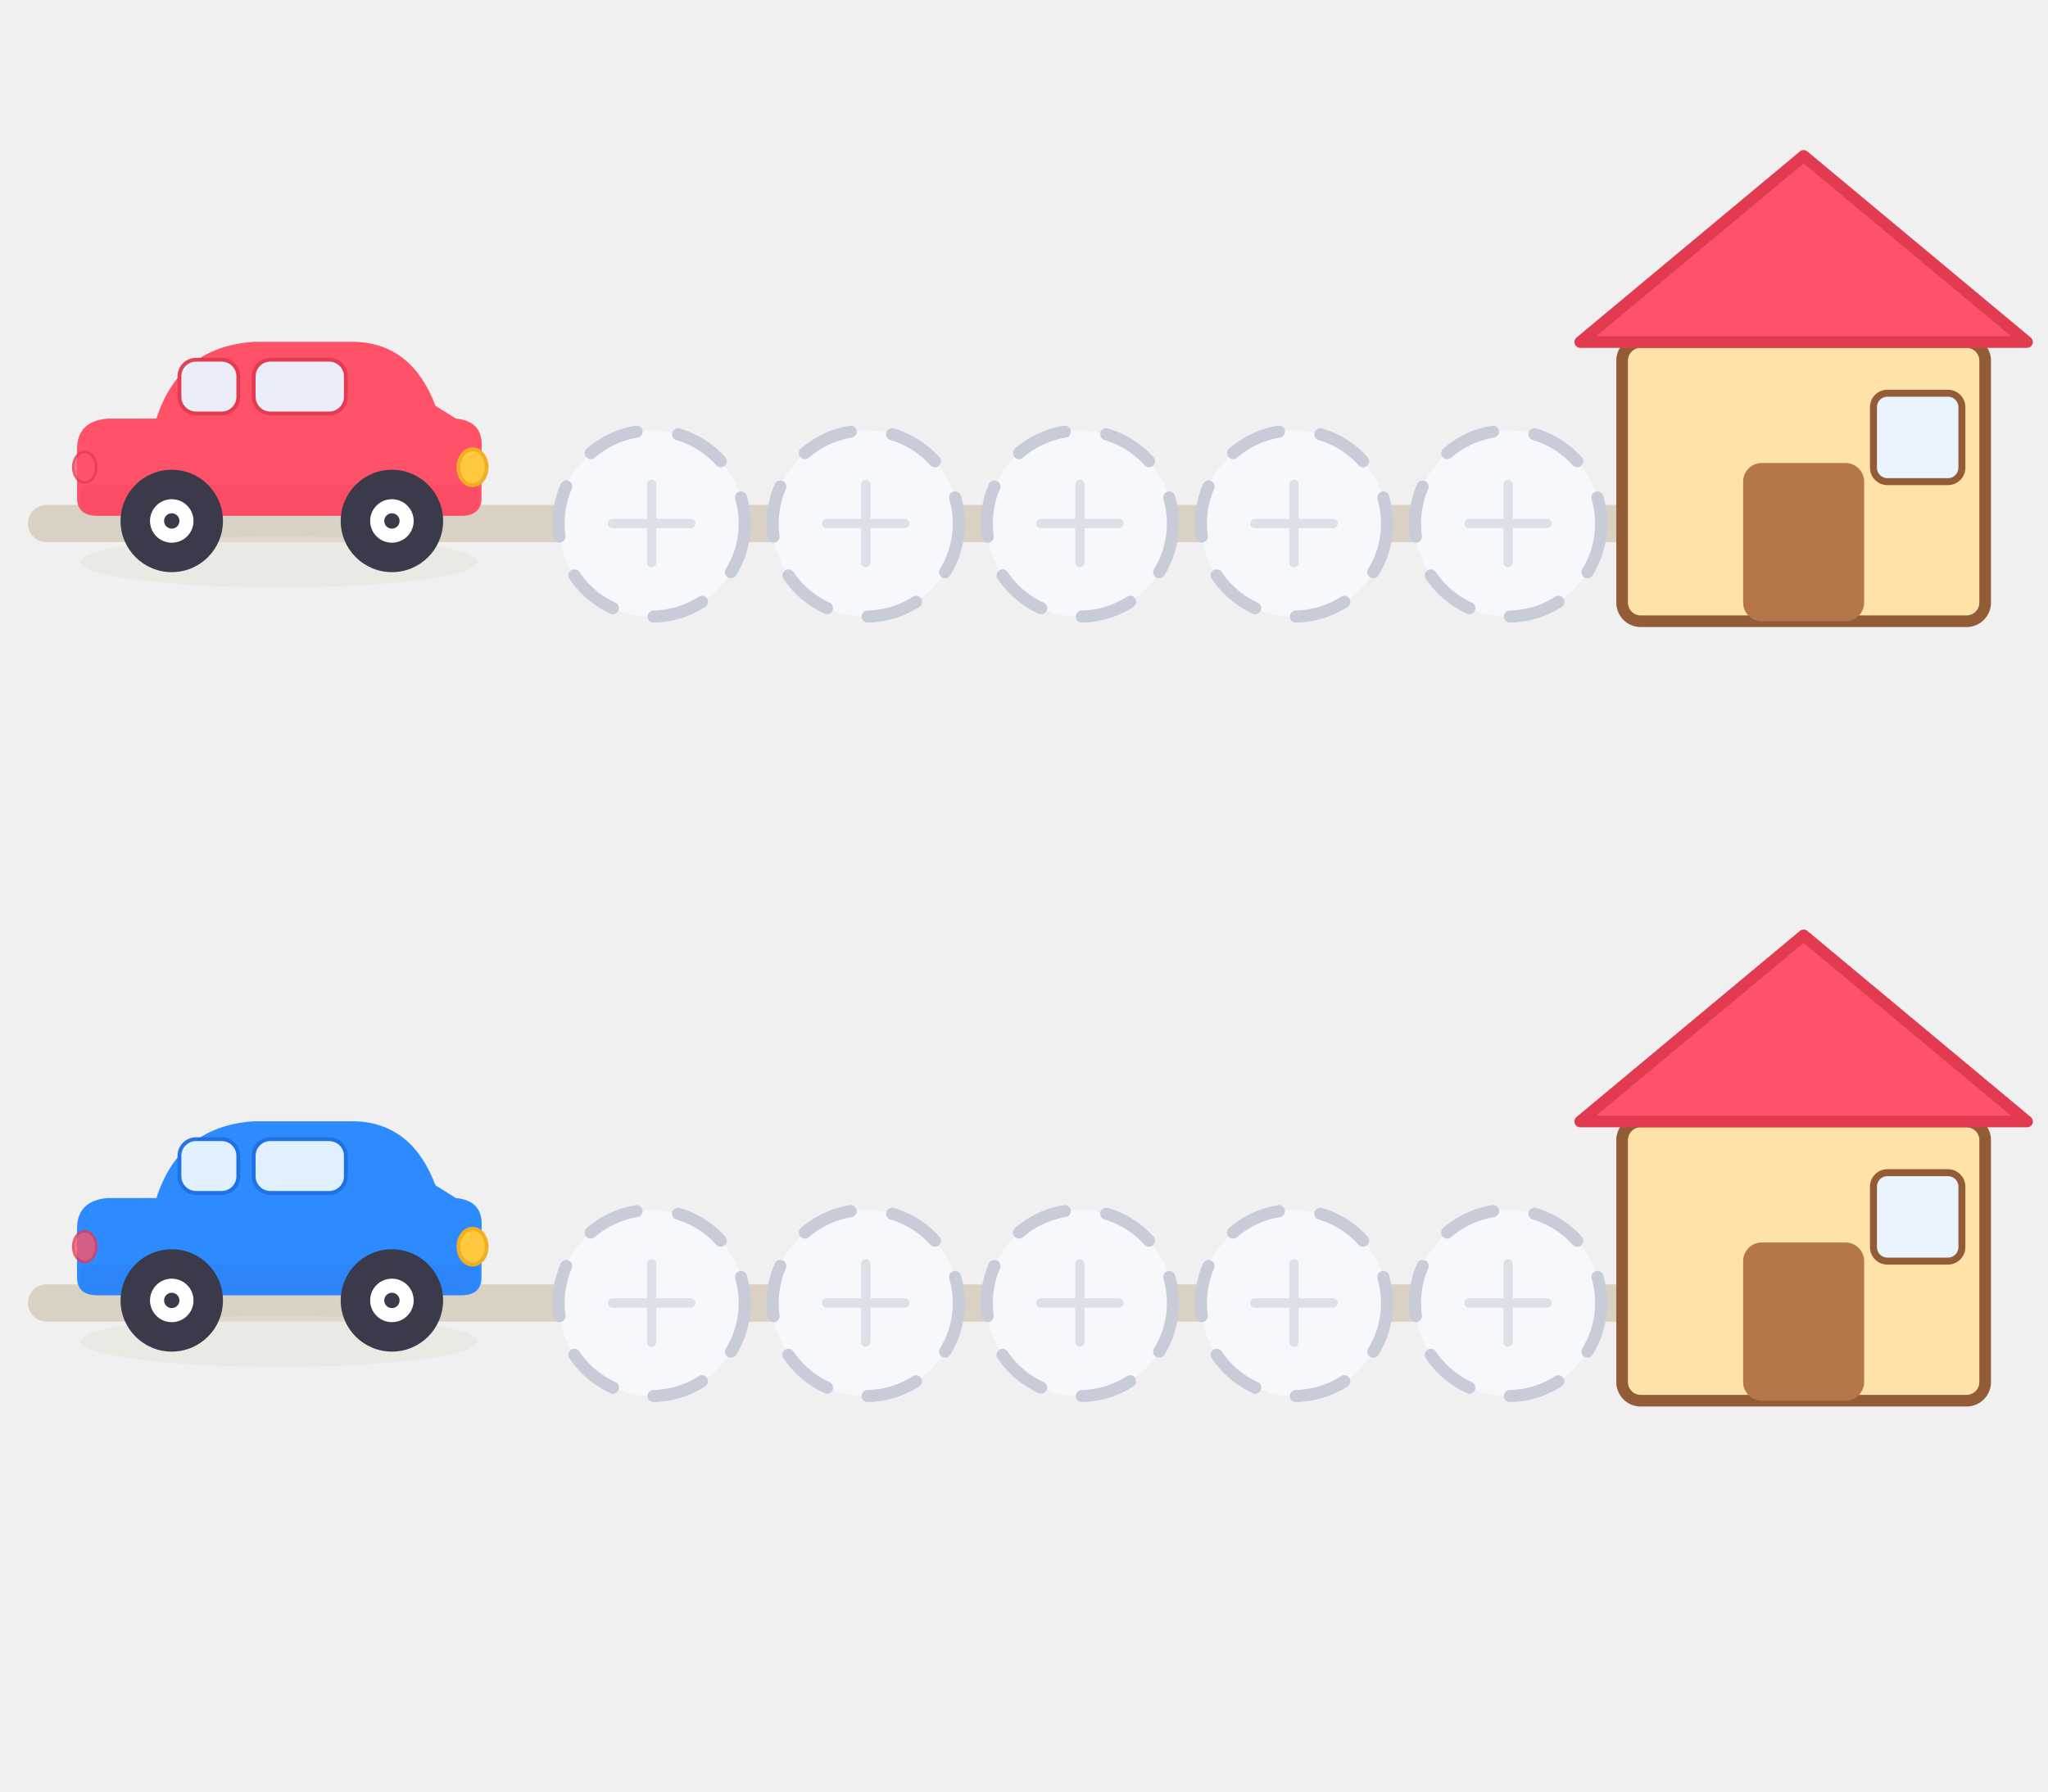
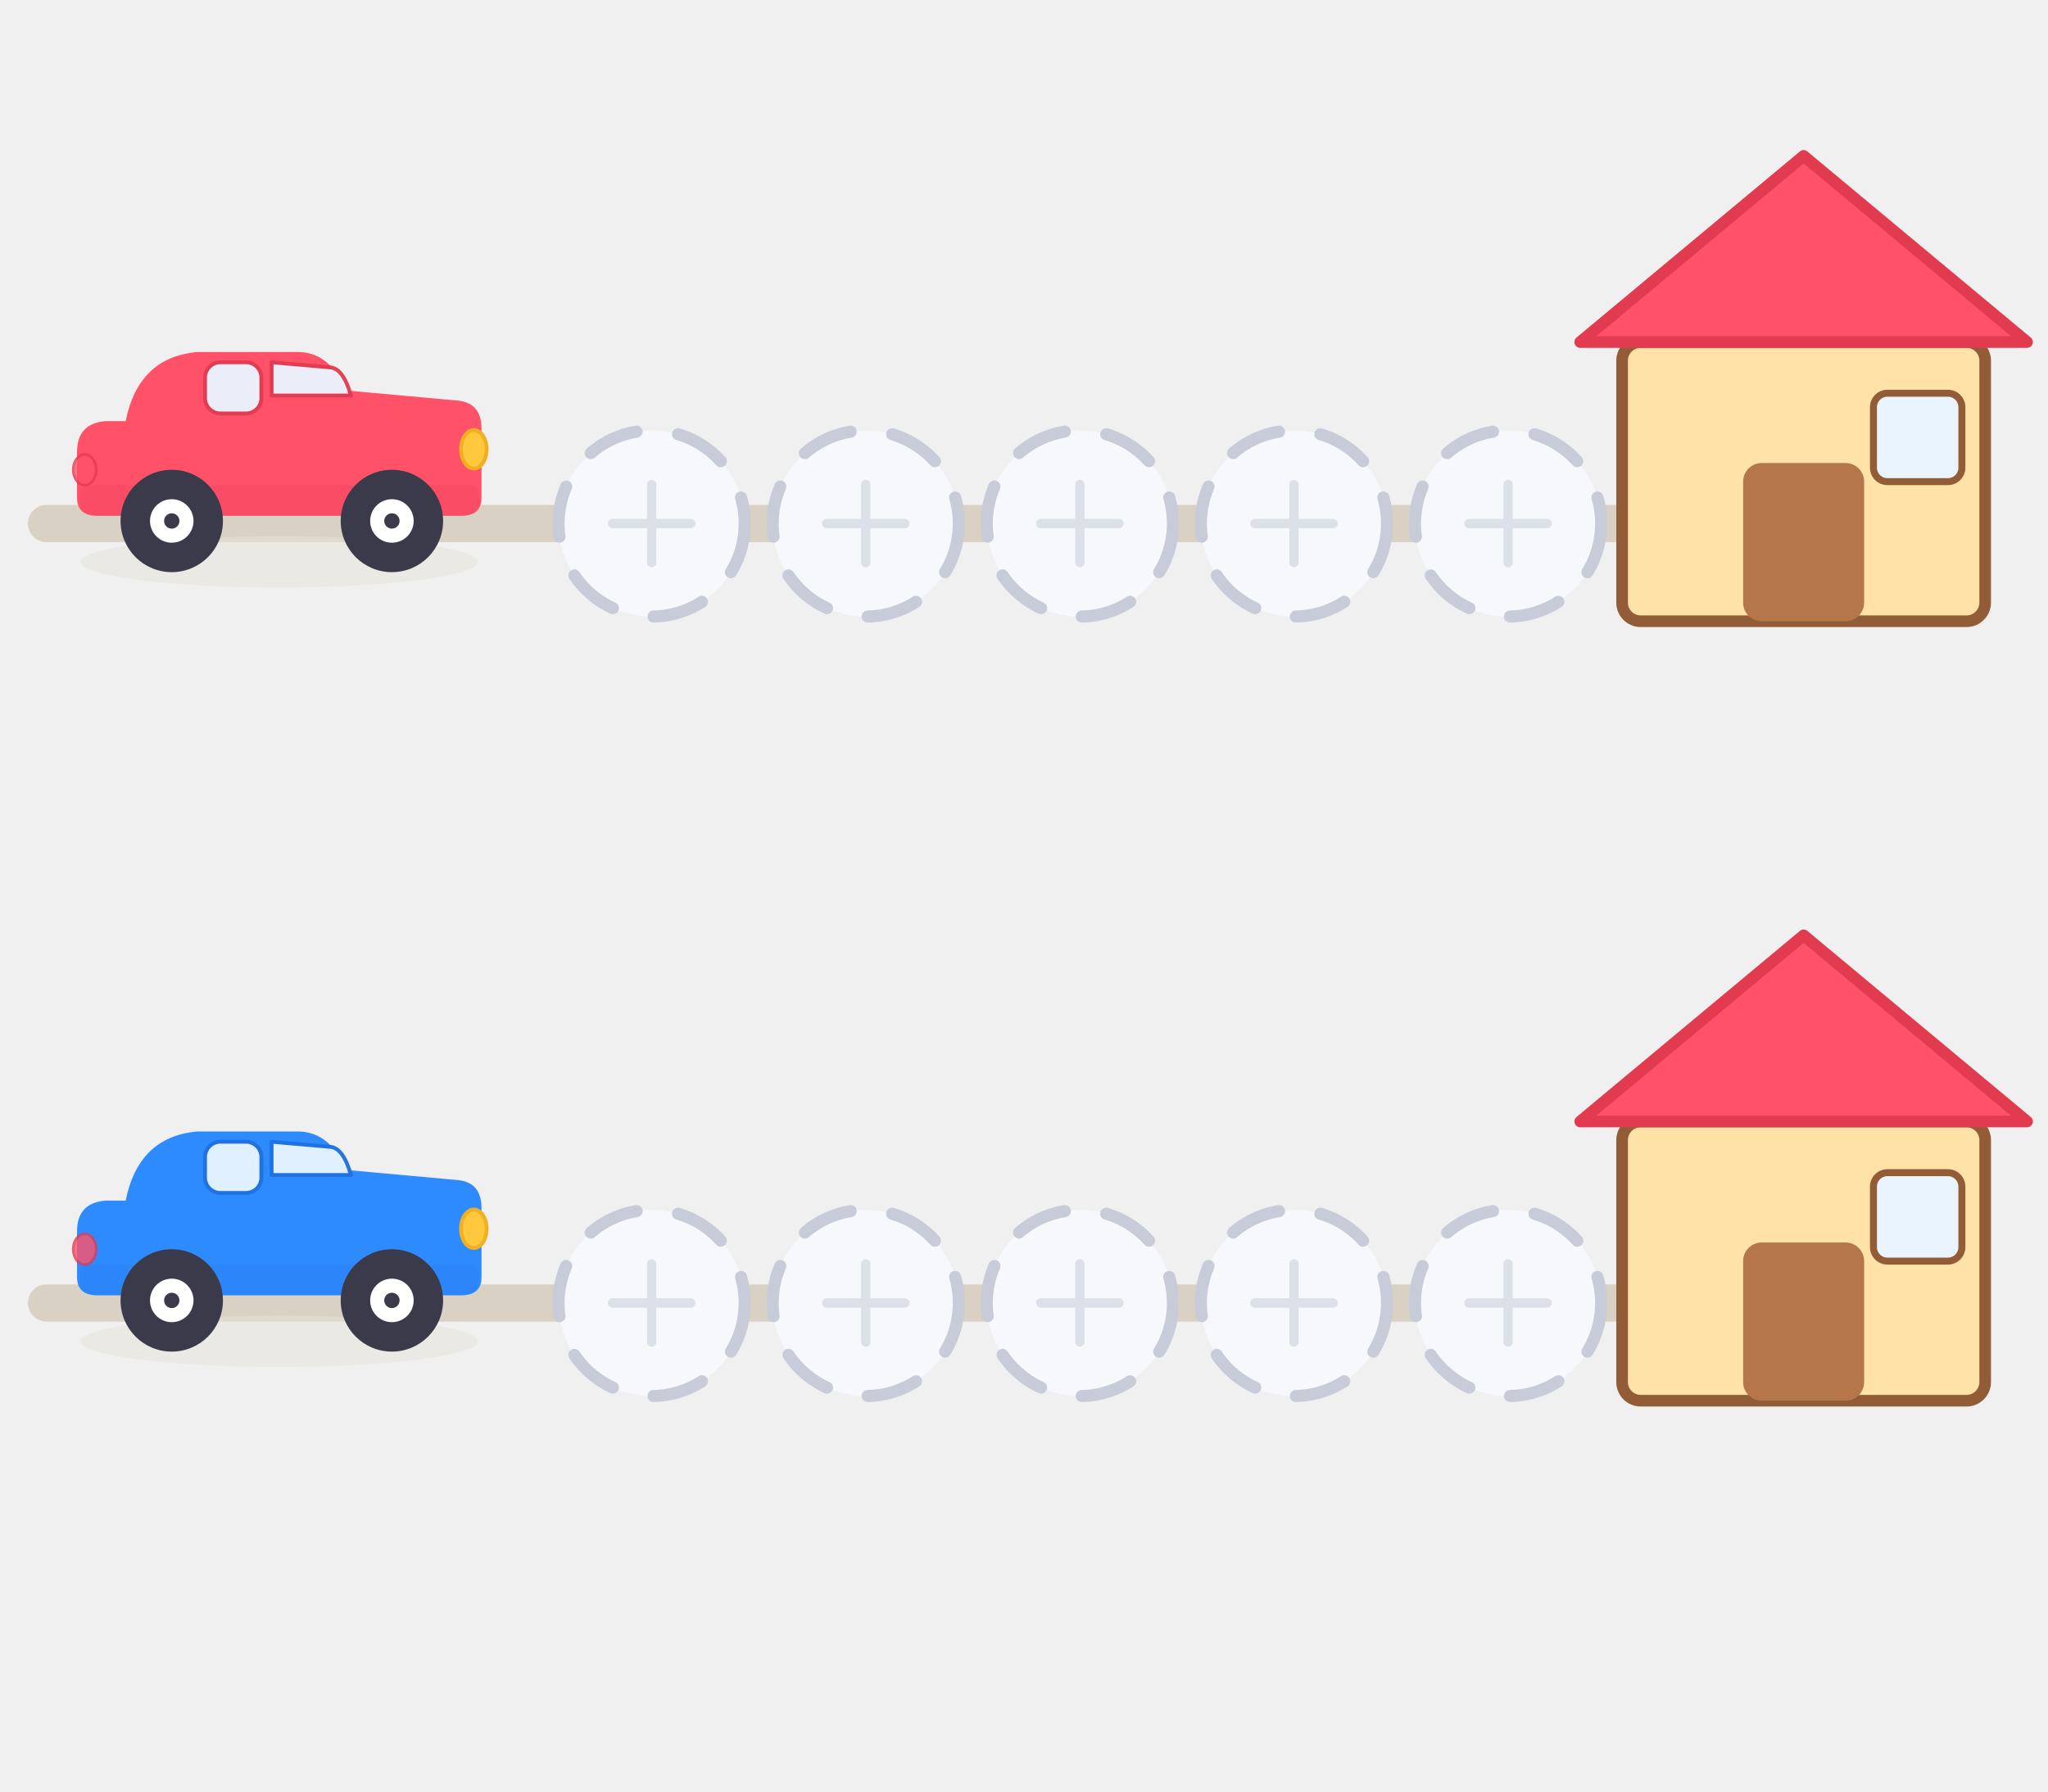
<svg xmlns="http://www.w3.org/2000/svg" viewBox="0 0 880 770" width="880" height="770" font-family="Fredoka, sans-serif">
  <path d="M20,225 H700" stroke="#D9D2C4" stroke-width="16" stroke-linecap="round" />
  <g transform="translate(120,225) scale(0.55)">
    <ellipse cx="0" cy="30" rx="155" ry="20" fill="#E6E1D6" opacity="0.5" />
-     <path d="M-158,-58 Q-158,-80 -134,-82 L-96,-82 Q-78,-138 -20,-142 L60,-142 Q104,-140 122,-92 L138,-82 Q160,-80 158,-58 L158,-20 Q158,-6 142,-6 L-142,-6 Q-158,-6 -158,-20 Z" fill="#FF5168" />
+     <path d="M-158,-56 Q-158,-78 -136,-80 L-120,-80 Q-110,-130 -64,-134 L16,-134 Q40,-133 52,-104 L140,-96 Q158,-94 158,-74 L158,-20 Q158,-6 142,-6 L-142,-6 Q-158,-6 -158,-20 Z" fill="#FF5168" />
    <path d="M-150,-30 L150,-30 Q156,-30 156,-22 L156,-18 Q156,-6 142,-6 L-142,-6 Q-156,-6 -156,-18 L-156,-22 Q-156,-30 -150,-30 Z" fill="#E23B50" opacity="0.16" />
-     <rect x="-78" y="-128" width="46" height="42" rx="13" fill="#EAF4FF" stroke="#E23B50" stroke-width="3" opacity="0.95" />
-     <rect x="-20" y="-128" width="72" height="42" rx="13" fill="#EAF4FF" stroke="#E23B50" stroke-width="3" opacity="0.95" />
-     <ellipse cx="151" cy="-44" rx="11" ry="14" fill="#FFC83D" stroke="#F0B021" stroke-width="3" />
-     <ellipse cx="-152" cy="-44" rx="9" ry="12" fill="#FF5168" stroke="#E23B50" stroke-width="2" opacity="0.8" />
+     <rect x="-58" y="-126" width="44" height="40" rx="12" fill="#EAF4FF" stroke="#E23B50" stroke-width="3" opacity="0.95" />
+     <path d="M-6,-126 L40,-122 Q50,-121 56,-100 L-6,-100 Z" fill="#EAF4FF" stroke="#E23B50" stroke-width="3" stroke-linejoin="round" opacity="0.95" />
+     <ellipse cx="152" cy="-58" rx="10" ry="15" fill="#FFC83D" stroke="#F0B021" stroke-width="3" />
+     <ellipse cx="-152" cy="-42" rx="9" ry="12" fill="#FF5168" stroke="#E23B50" stroke-width="2" opacity="0.8" />
    <circle cx="-84" cy="-2" r="40" fill="#3A3A4A" />
    <circle cx="-84" cy="-2" r="17" fill="#fff" />
    <circle cx="-84" cy="-2" r="6" fill="#3A3A4A" />
    <circle cx="88" cy="-2" r="40" fill="#3A3A4A" />
    <circle cx="88" cy="-2" r="17" fill="#fff" />
    <circle cx="88" cy="-2" r="6" fill="#3A3A4A" />
  </g>
  <circle cx="280.0" cy="225.0" r="40.0" fill="#F6F8FC" stroke="#C7CCD8" stroke-width="5.2" stroke-dasharray="22.0 18.0" stroke-linecap="round" />
  <path d="M263.2,225.0 H296.8 M280.0,208.2 V241.8" stroke="#C7CCD8" stroke-width="4.0" stroke-linecap="round" opacity="0.55" />
  <circle cx="372.0" cy="225.0" r="40.0" fill="#F6F8FC" stroke="#C7CCD8" stroke-width="5.2" stroke-dasharray="22.0 18.0" stroke-linecap="round" />
  <path d="M355.2,225.0 H388.8 M372.0,208.2 V241.8" stroke="#C7CCD8" stroke-width="4.0" stroke-linecap="round" opacity="0.55" />
  <circle cx="464.0" cy="225.0" r="40.0" fill="#F6F8FC" stroke="#C7CCD8" stroke-width="5.2" stroke-dasharray="22.0 18.0" stroke-linecap="round" />
  <path d="M447.2,225.0 H480.8 M464.0,208.2 V241.8" stroke="#C7CCD8" stroke-width="4.0" stroke-linecap="round" opacity="0.55" />
  <circle cx="556.0" cy="225.0" r="40.0" fill="#F6F8FC" stroke="#C7CCD8" stroke-width="5.2" stroke-dasharray="22.0 18.0" stroke-linecap="round" />
  <path d="M539.2,225.0 H572.8 M556.0,208.2 V241.8" stroke="#C7CCD8" stroke-width="4.0" stroke-linecap="round" opacity="0.55" />
  <circle cx="648.0" cy="225.0" r="40.0" fill="#F6F8FC" stroke="#C7CCD8" stroke-width="5.2" stroke-dasharray="22.0 18.0" stroke-linecap="round" />
  <path d="M631.2,225.0 H664.8 M648.0,208.2 V241.8" stroke="#C7CCD8" stroke-width="4.0" stroke-linecap="round" opacity="0.55" />
  <rect x="697" y="147" width="156" height="120" rx="8" fill="#FFE2A8" stroke="#925C36" stroke-width="5" />
  <path d="M679,147 L775,67 L871,147 Z" fill="#FF5168" stroke="#E23B50" stroke-width="5" stroke-linejoin="round" />
  <rect x="749" y="199" width="52" height="68" rx="8" fill="#B5774A" />
  <rect x="805" y="169" width="38" height="38" rx="6" fill="#EAF4FF" stroke="#925C36" stroke-width="3" />
  <path d="M20,560 H700" stroke="#D9D2C4" stroke-width="16" stroke-linecap="round" />
  <g transform="translate(120,560) scale(0.55)">
    <ellipse cx="0" cy="30" rx="155" ry="20" fill="#E6E1D6" opacity="0.5" />
-     <path d="M-158,-58 Q-158,-80 -134,-82 L-96,-82 Q-78,-138 -20,-142 L60,-142 Q104,-140 122,-92 L138,-82 Q160,-80 158,-58 L158,-20 Q158,-6 142,-6 L-142,-6 Q-158,-6 -158,-20 Z" fill="#2E8BFF" />
+     <path d="M-158,-56 Q-158,-78 -136,-80 L-120,-80 Q-110,-130 -64,-134 L16,-134 Q40,-133 52,-104 L140,-96 Q158,-94 158,-74 L158,-20 Q158,-6 142,-6 L-142,-6 Q-158,-6 -158,-20 Z" fill="#2E8BFF" />
    <path d="M-150,-30 L150,-30 Q156,-30 156,-22 L156,-18 Q156,-6 142,-6 L-142,-6 Q-156,-6 -156,-18 L-156,-22 Q-156,-30 -150,-30 Z" fill="#1F6FE0" opacity="0.16" />
-     <rect x="-78" y="-128" width="46" height="42" rx="13" fill="#EAF4FF" stroke="#1F6FE0" stroke-width="3" opacity="0.95" />
-     <rect x="-20" y="-128" width="72" height="42" rx="13" fill="#EAF4FF" stroke="#1F6FE0" stroke-width="3" opacity="0.95" />
-     <ellipse cx="151" cy="-44" rx="11" ry="14" fill="#FFC83D" stroke="#F0B021" stroke-width="3" />
-     <ellipse cx="-152" cy="-44" rx="9" ry="12" fill="#FF5168" stroke="#E23B50" stroke-width="2" opacity="0.8" />
+     <rect x="-58" y="-126" width="44" height="40" rx="12" fill="#EAF4FF" stroke="#1F6FE0" stroke-width="3" opacity="0.95" />
+     <path d="M-6,-126 L40,-122 Q50,-121 56,-100 L-6,-100 Z" fill="#EAF4FF" stroke="#1F6FE0" stroke-width="3" stroke-linejoin="round" opacity="0.95" />
+     <ellipse cx="152" cy="-58" rx="10" ry="15" fill="#FFC83D" stroke="#F0B021" stroke-width="3" />
+     <ellipse cx="-152" cy="-42" rx="9" ry="12" fill="#FF5168" stroke="#E23B50" stroke-width="2" opacity="0.8" />
    <circle cx="-84" cy="-2" r="40" fill="#3A3A4A" />
    <circle cx="-84" cy="-2" r="17" fill="#fff" />
    <circle cx="-84" cy="-2" r="6" fill="#3A3A4A" />
    <circle cx="88" cy="-2" r="40" fill="#3A3A4A" />
    <circle cx="88" cy="-2" r="17" fill="#fff" />
    <circle cx="88" cy="-2" r="6" fill="#3A3A4A" />
  </g>
  <circle cx="280.0" cy="560.0" r="40.0" fill="#F6F8FC" stroke="#C7CCD8" stroke-width="5.2" stroke-dasharray="22.0 18.0" stroke-linecap="round" />
  <path d="M263.2,560.0 H296.8 M280.0,543.2 V576.8" stroke="#C7CCD8" stroke-width="4.0" stroke-linecap="round" opacity="0.55" />
  <circle cx="372.0" cy="560.0" r="40.0" fill="#F6F8FC" stroke="#C7CCD8" stroke-width="5.2" stroke-dasharray="22.0 18.0" stroke-linecap="round" />
  <path d="M355.2,560.0 H388.8 M372.0,543.2 V576.8" stroke="#C7CCD8" stroke-width="4.0" stroke-linecap="round" opacity="0.55" />
  <circle cx="464.0" cy="560.0" r="40.0" fill="#F6F8FC" stroke="#C7CCD8" stroke-width="5.2" stroke-dasharray="22.0 18.0" stroke-linecap="round" />
  <path d="M447.2,560.0 H480.8 M464.0,543.2 V576.8" stroke="#C7CCD8" stroke-width="4.0" stroke-linecap="round" opacity="0.55" />
  <circle cx="556.0" cy="560.0" r="40.0" fill="#F6F8FC" stroke="#C7CCD8" stroke-width="5.2" stroke-dasharray="22.0 18.0" stroke-linecap="round" />
  <path d="M539.2,560.0 H572.8 M556.0,543.2 V576.8" stroke="#C7CCD8" stroke-width="4.0" stroke-linecap="round" opacity="0.55" />
  <circle cx="648.0" cy="560.0" r="40.0" fill="#F6F8FC" stroke="#C7CCD8" stroke-width="5.2" stroke-dasharray="22.0 18.0" stroke-linecap="round" />
  <path d="M631.2,560.0 H664.8 M648.0,543.2 V576.8" stroke="#C7CCD8" stroke-width="4.0" stroke-linecap="round" opacity="0.55" />
  <rect x="697" y="482" width="156" height="120" rx="8" fill="#FFE2A8" stroke="#925C36" stroke-width="5" />
  <path d="M679,482 L775,402 L871,482 Z" fill="#FF5168" stroke="#E23B50" stroke-width="5" stroke-linejoin="round" />
  <rect x="749" y="534" width="52" height="68" rx="8" fill="#B5774A" />
  <rect x="805" y="504" width="38" height="38" rx="6" fill="#EAF4FF" stroke="#925C36" stroke-width="3" />
</svg>
